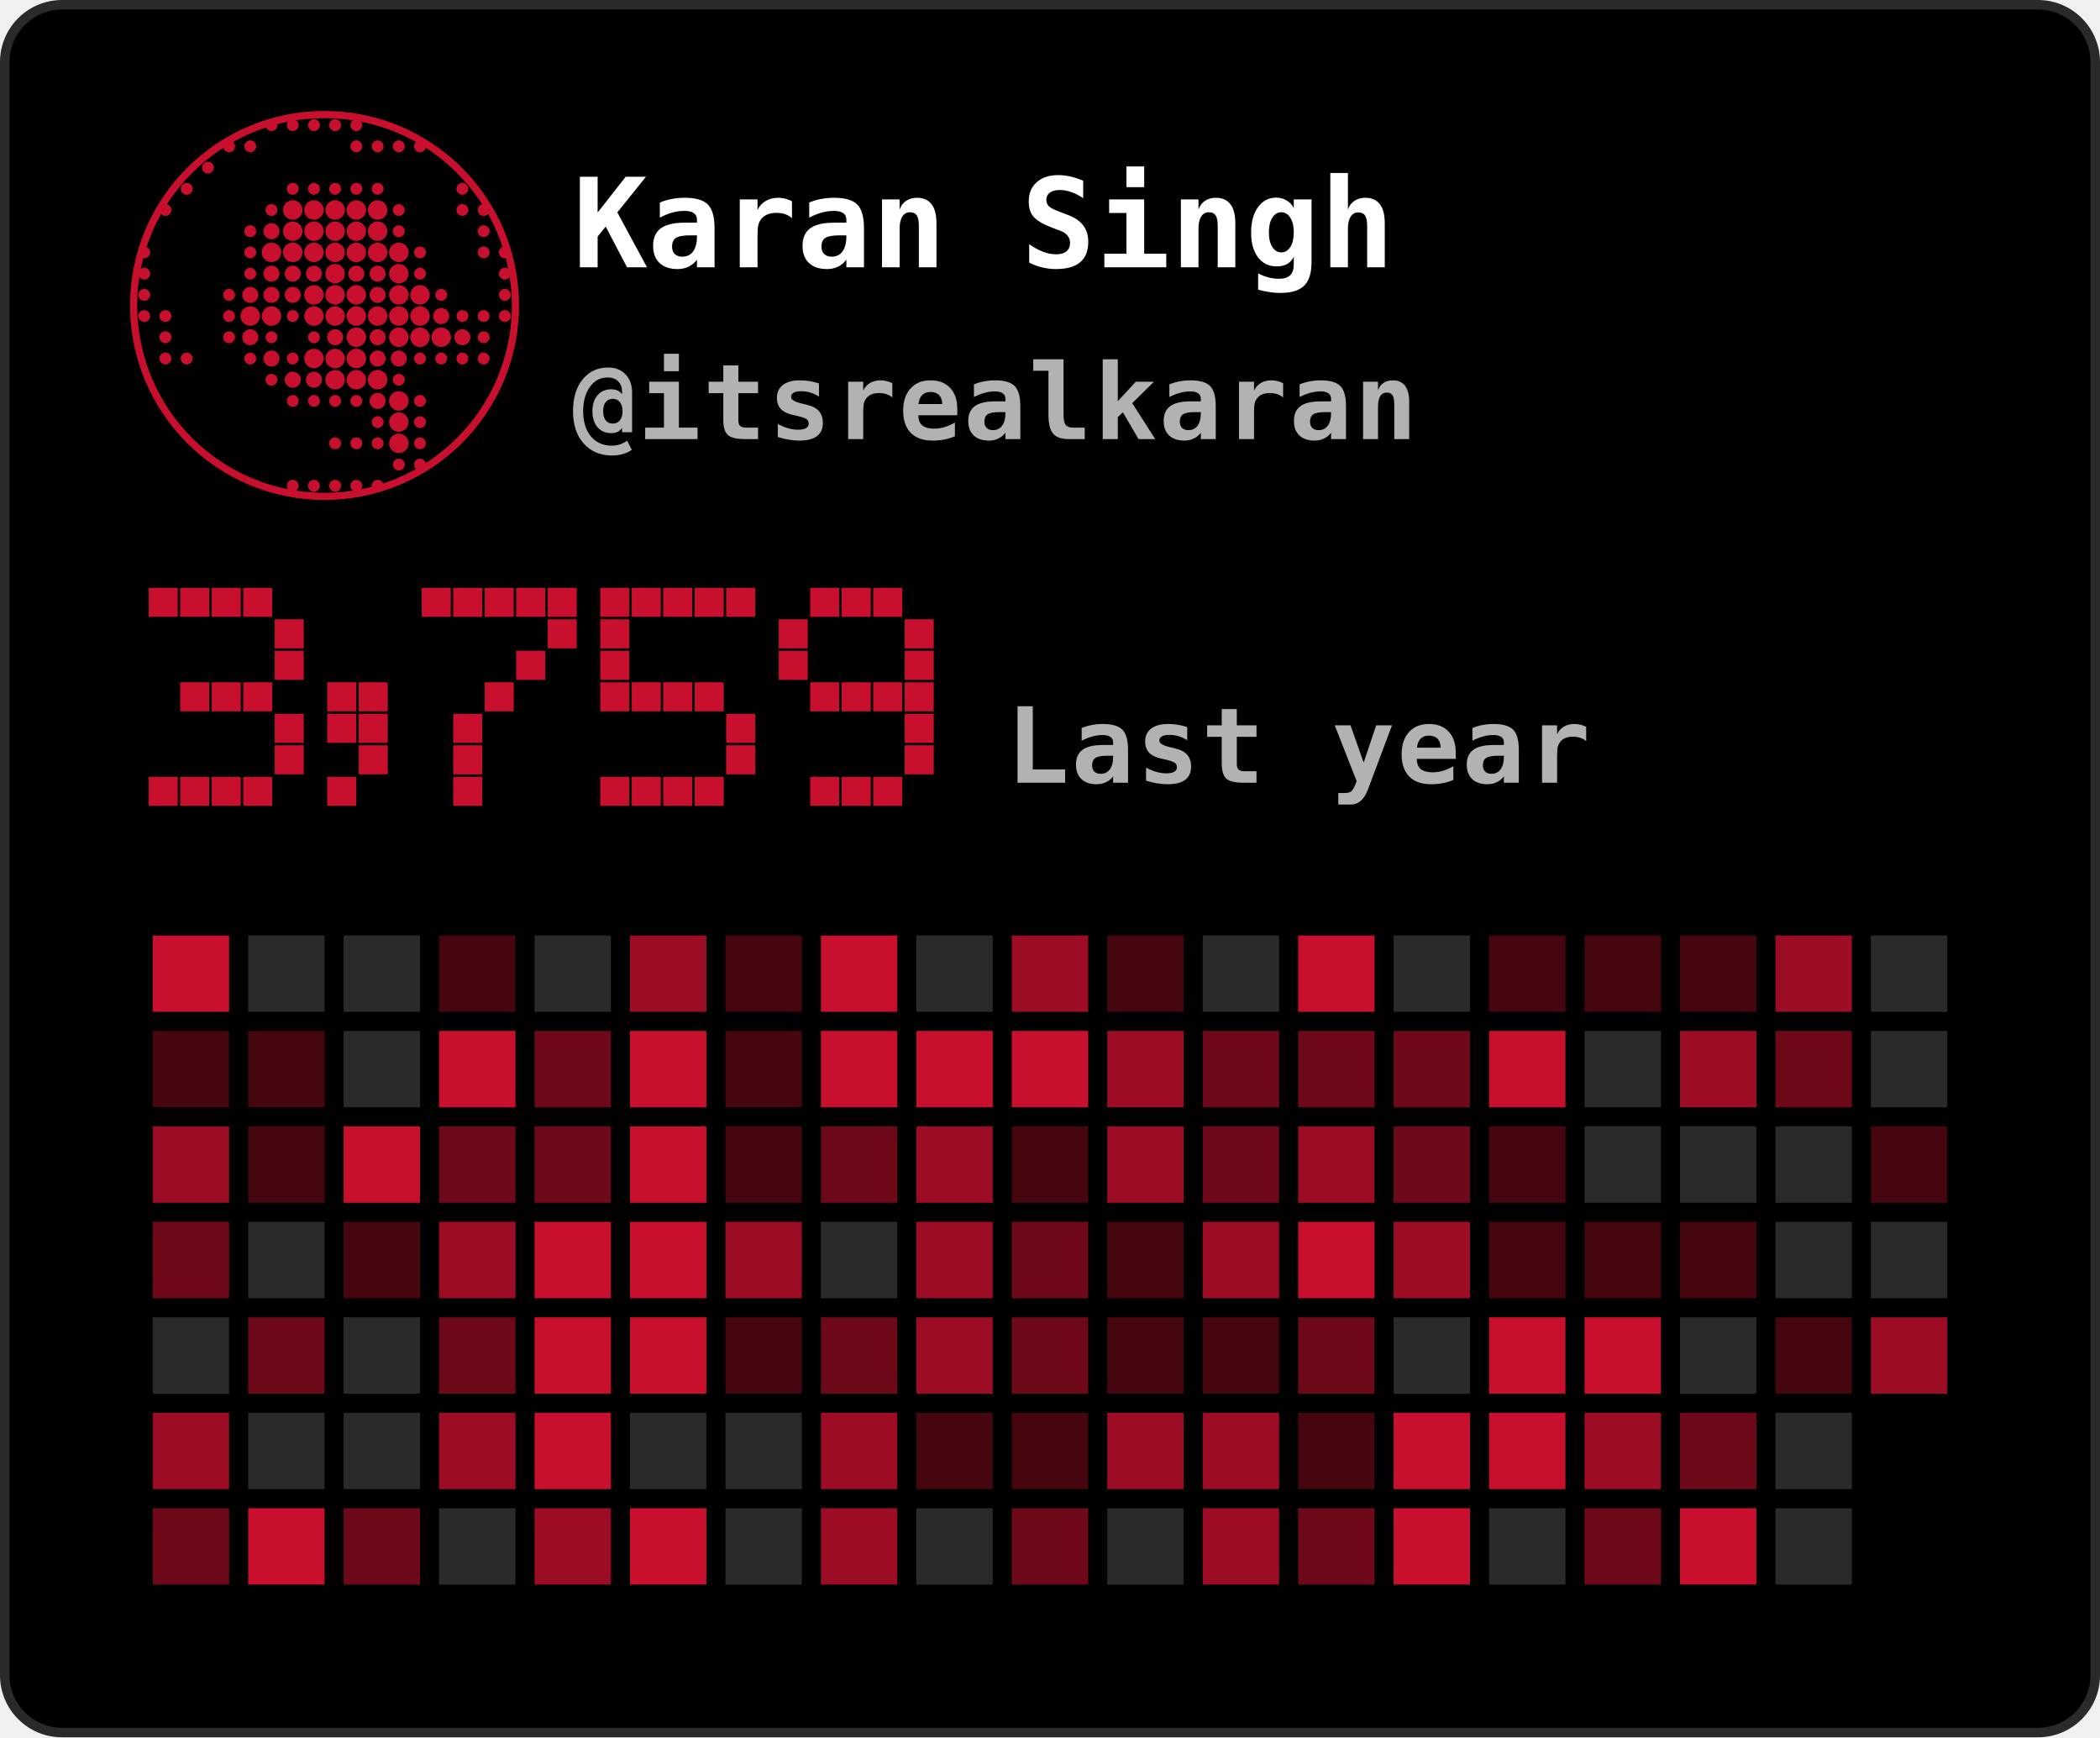
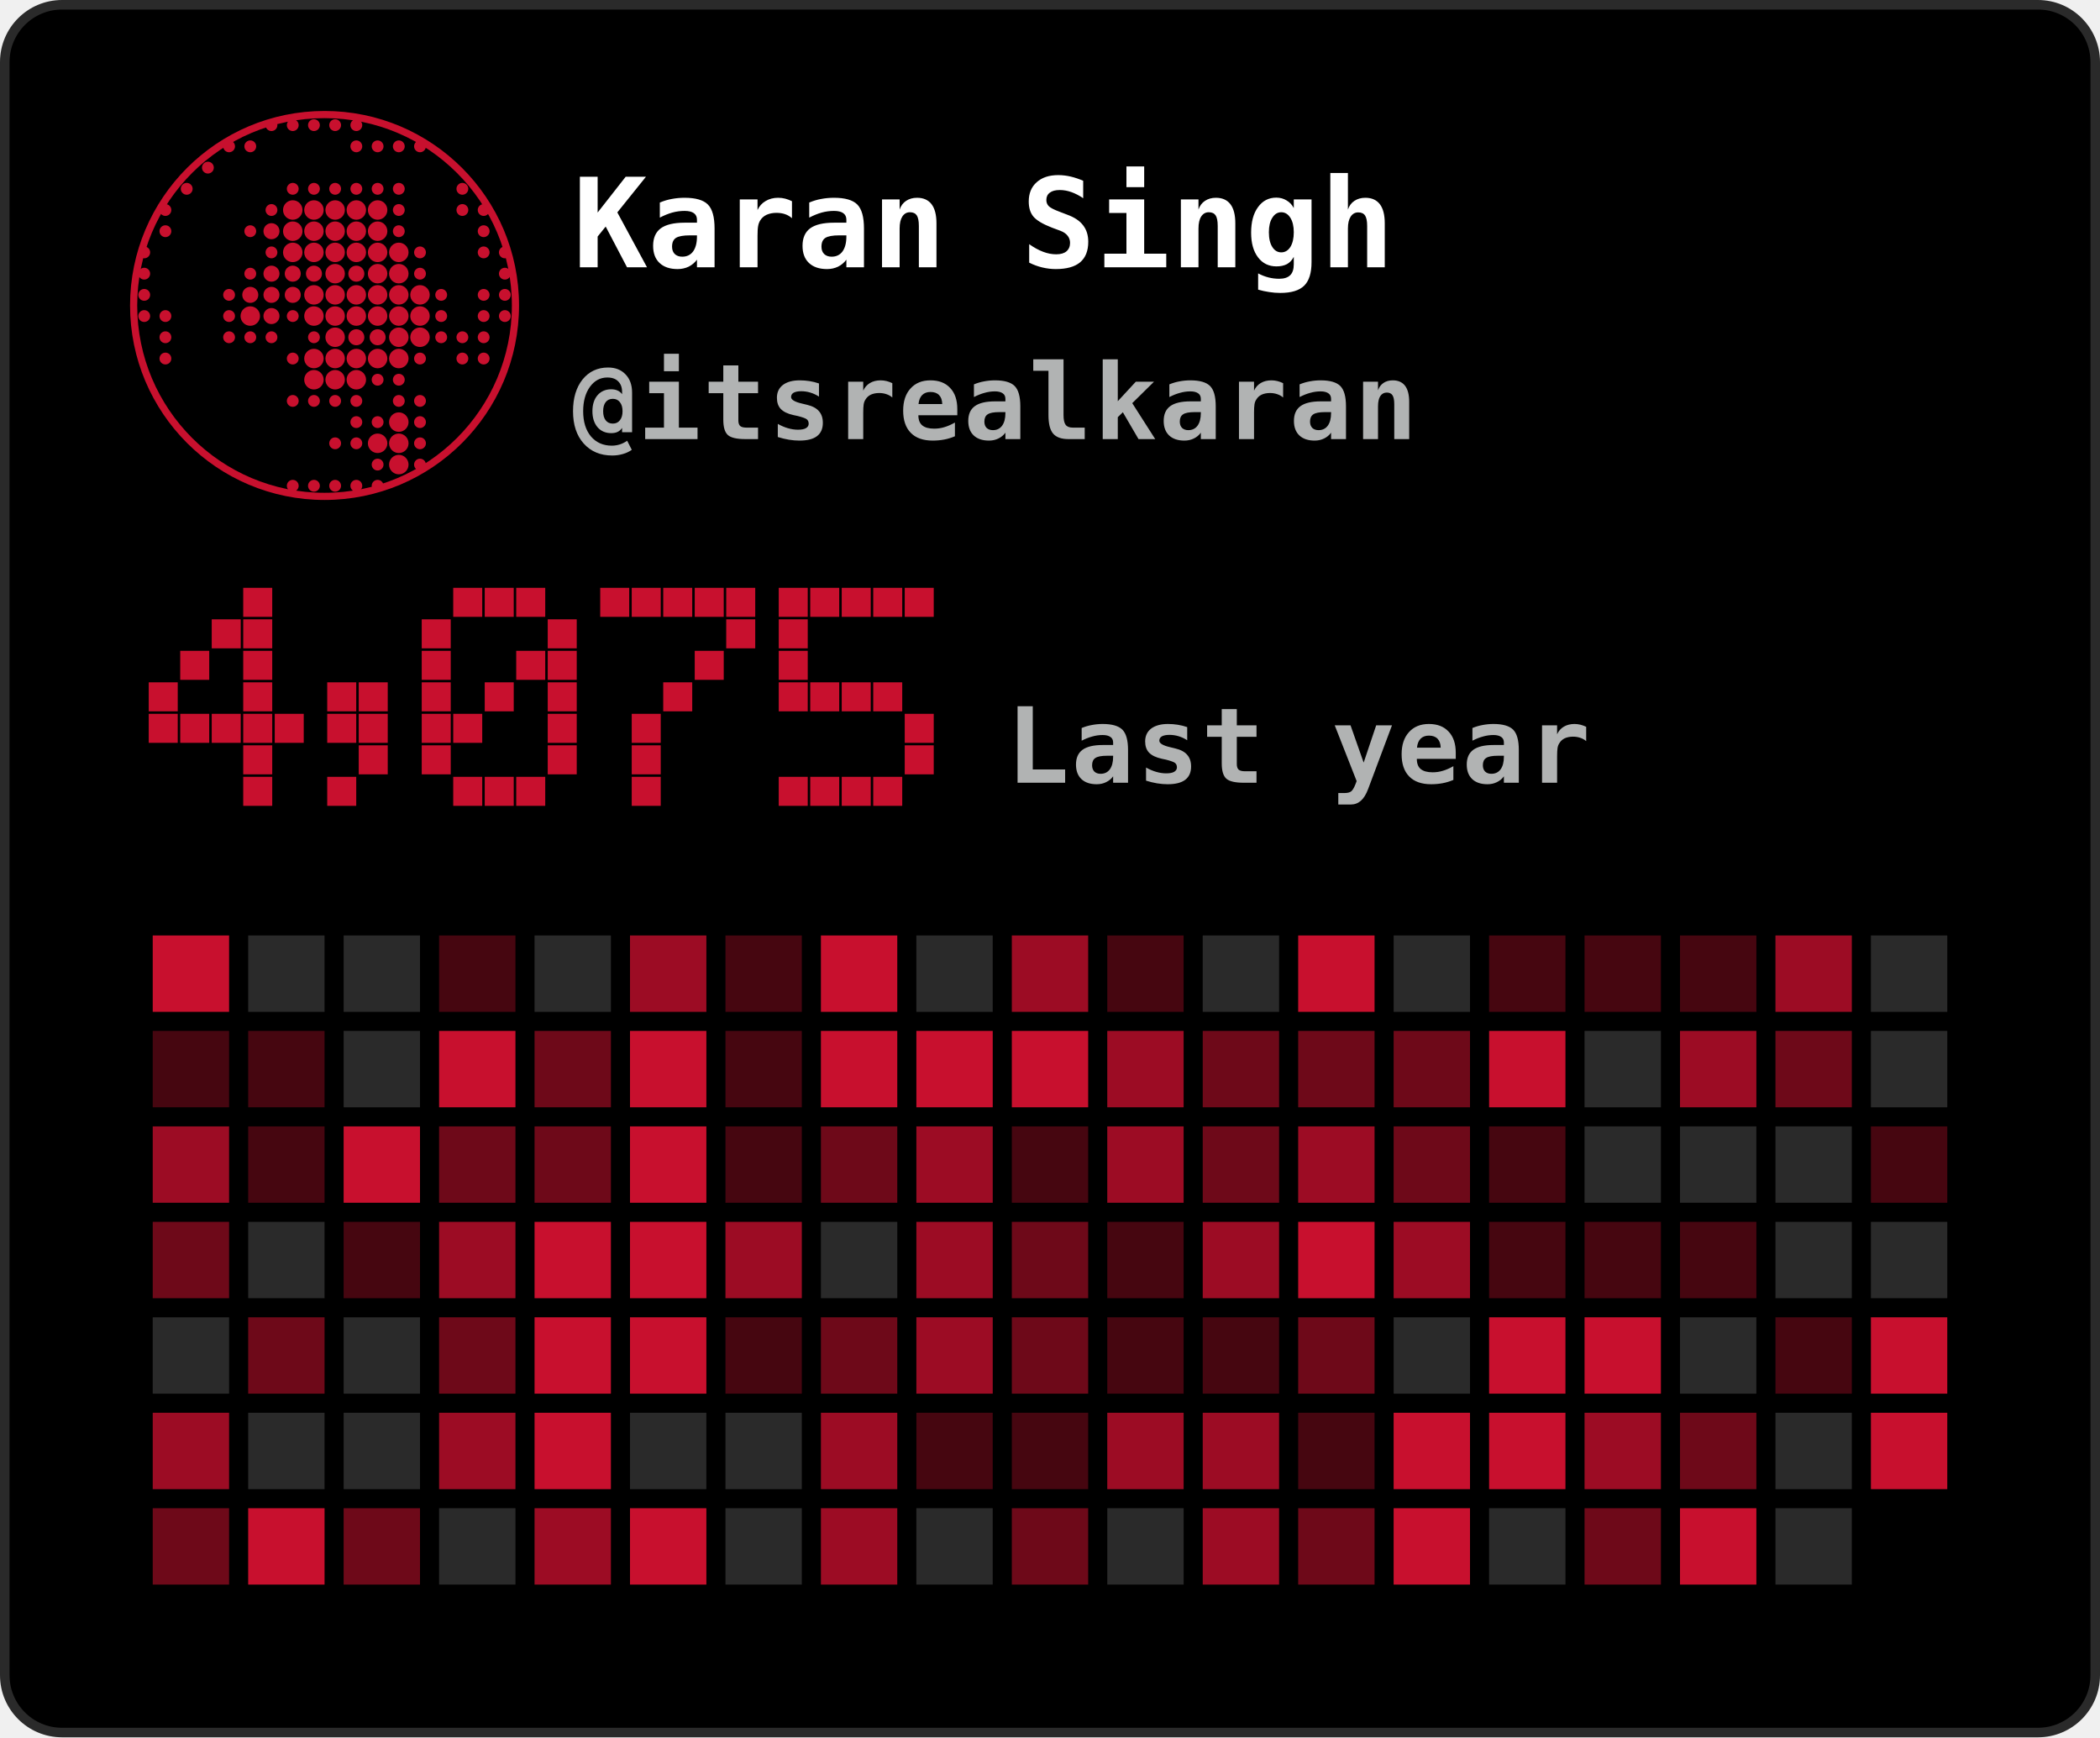
<svg xmlns="http://www.w3.org/2000/svg" width="220" height="182" viewBox="0 0 220 182" role="img">
  <rect x="0.5" y="0.5" width="219" height="181" rx="6" fill="#000000" stroke="#2A2A2A" stroke-width="1" />
  <rect x="14" y="14" width="0" height="0" fill="#C8102E" />
  <clipPath id="pfp">
    <circle cx="34.00" cy="32.00" r="20.00" />
  </clipPath>
  <g clip-path="url(#pfp)">
    <circle cx="21.78" cy="13.11" r="0.62" fill="#C8102E" />
    <circle cx="26.22" cy="13.11" r="0.62" fill="#C8102E" />
    <circle cx="28.44" cy="13.11" r="0.62" fill="#C8102E" />
    <circle cx="30.67" cy="13.11" r="0.62" fill="#C8102E" />
    <circle cx="32.89" cy="13.11" r="0.62" fill="#C8102E" />
    <circle cx="35.11" cy="13.11" r="0.62" fill="#C8102E" />
    <circle cx="37.33" cy="13.11" r="0.62" fill="#C8102E" />
    <circle cx="19.56" cy="15.33" r="0.62" fill="#C8102E" />
    <circle cx="21.78" cy="15.33" r="0.84" fill="#C8102E" />
    <circle cx="24.00" cy="15.33" r="0.62" fill="#C8102E" />
    <circle cx="26.22" cy="15.33" r="0.62" fill="#C8102E" />
    <circle cx="37.33" cy="15.33" r="0.62" fill="#C8102E" />
    <circle cx="39.56" cy="15.33" r="0.62" fill="#C8102E" />
    <circle cx="41.78" cy="15.33" r="0.62" fill="#C8102E" />
    <circle cx="44.00" cy="15.33" r="0.62" fill="#C8102E" />
    <circle cx="19.56" cy="17.56" r="0.62" fill="#C8102E" />
    <circle cx="21.78" cy="17.56" r="0.62" fill="#C8102E" />
    <circle cx="17.33" cy="19.78" r="0.62" fill="#C8102E" />
    <circle cx="19.56" cy="19.78" r="0.62" fill="#C8102E" />
    <circle cx="30.67" cy="19.78" r="0.62" fill="#C8102E" />
    <circle cx="32.89" cy="19.78" r="0.62" fill="#C8102E" />
    <circle cx="35.11" cy="19.78" r="0.62" fill="#C8102E" />
    <circle cx="37.33" cy="19.78" r="0.62" fill="#C8102E" />
    <circle cx="39.56" cy="19.78" r="0.62" fill="#C8102E" />
+     <circle cx="41.78" cy="19.78" r="0.62" fill="#C8102E" />
    <circle cx="48.44" cy="19.78" r="0.62" fill="#C8102E" />
    <circle cx="17.33" cy="22.00" r="0.62" fill="#C8102E" />
    <circle cx="28.44" cy="22.00" r="0.62" fill="#C8102E" />
    <circle cx="30.67" cy="22.00" r="1.02" fill="#C8102E" />
    <circle cx="32.89" cy="22.00" r="1.02" fill="#C8102E" />
    <circle cx="35.11" cy="22.00" r="1.02" fill="#C8102E" />
    <circle cx="37.33" cy="22.00" r="1.02" fill="#C8102E" />
    <circle cx="39.56" cy="22.00" r="1.02" fill="#C8102E" />
    <circle cx="41.78" cy="22.00" r="0.62" fill="#C8102E" />
    <circle cx="48.44" cy="22.00" r="0.62" fill="#C8102E" />
    <circle cx="50.67" cy="22.00" r="0.62" fill="#C8102E" />
    <circle cx="15.11" cy="24.22" r="0.62" fill="#C8102E" />
+     <circle cx="17.33" cy="24.22" r="0.62" fill="#C8102E" />
    <circle cx="26.22" cy="24.22" r="0.62" fill="#C8102E" />
    <circle cx="28.44" cy="24.22" r="0.84" fill="#C8102E" />
    <circle cx="30.67" cy="24.22" r="1.02" fill="#C8102E" />
    <circle cx="32.89" cy="24.22" r="1.02" fill="#C8102E" />
    <circle cx="35.11" cy="24.22" r="1.02" fill="#C8102E" />
    <circle cx="37.33" cy="24.22" r="1.02" fill="#C8102E" />
    <circle cx="39.56" cy="24.22" r="1.02" fill="#C8102E" />
    <circle cx="41.78" cy="24.22" r="0.62" fill="#C8102E" />
    <circle cx="50.67" cy="24.22" r="0.62" fill="#C8102E" />
    <circle cx="15.11" cy="26.44" r="0.62" fill="#C8102E" />
-     <circle cx="26.22" cy="26.44" r="0.62" fill="#C8102E" />
-     <circle cx="28.44" cy="26.44" r="1.02" fill="#C8102E" />
+     <circle cx="28.44" cy="26.44" r="0.62" fill="#C8102E" />
    <circle cx="30.67" cy="26.44" r="1.02" fill="#C8102E" />
    <circle cx="32.89" cy="26.44" r="1.02" fill="#C8102E" />
    <circle cx="35.11" cy="26.44" r="1.02" fill="#C8102E" />
    <circle cx="37.33" cy="26.44" r="1.02" fill="#C8102E" />
    <circle cx="39.56" cy="26.44" r="1.02" fill="#C8102E" />
    <circle cx="41.78" cy="26.44" r="1.02" fill="#C8102E" />
    <circle cx="44.00" cy="26.44" r="0.62" fill="#C8102E" />
    <circle cx="50.67" cy="26.44" r="0.62" fill="#C8102E" />
    <circle cx="52.89" cy="26.44" r="0.62" fill="#C8102E" />
    <circle cx="15.11" cy="28.67" r="0.62" fill="#C8102E" />
    <circle cx="26.22" cy="28.67" r="0.62" fill="#C8102E" />
    <circle cx="28.44" cy="28.67" r="0.84" fill="#C8102E" />
    <circle cx="30.67" cy="28.67" r="0.84" fill="#C8102E" />
    <circle cx="32.89" cy="28.67" r="0.84" fill="#C8102E" />
    <circle cx="35.11" cy="28.67" r="1.02" fill="#C8102E" />
    <circle cx="37.33" cy="28.67" r="0.84" fill="#C8102E" />
-     <circle cx="39.56" cy="28.67" r="0.84" fill="#C8102E" />
+     <circle cx="39.56" cy="28.67" r="1.02" fill="#C8102E" />
    <circle cx="41.78" cy="28.67" r="1.02" fill="#C8102E" />
    <circle cx="44.00" cy="28.67" r="0.62" fill="#C8102E" />
    <circle cx="52.89" cy="28.67" r="0.62" fill="#C8102E" />
    <circle cx="15.11" cy="30.89" r="0.62" fill="#C8102E" />
    <circle cx="24.00" cy="30.89" r="0.62" fill="#C8102E" />
    <circle cx="26.22" cy="30.89" r="0.84" fill="#C8102E" />
    <circle cx="28.44" cy="30.89" r="0.84" fill="#C8102E" />
    <circle cx="30.67" cy="30.89" r="0.84" fill="#C8102E" />
    <circle cx="32.89" cy="30.89" r="1.02" fill="#C8102E" />
    <circle cx="35.11" cy="30.89" r="1.02" fill="#C8102E" />
    <circle cx="37.33" cy="30.89" r="1.02" fill="#C8102E" />
-     <circle cx="39.56" cy="30.89" r="0.84" fill="#C8102E" />
+     <circle cx="39.56" cy="30.89" r="1.02" fill="#C8102E" />
    <circle cx="41.78" cy="30.89" r="1.02" fill="#C8102E" />
    <circle cx="44.00" cy="30.89" r="1.02" fill="#C8102E" />
    <circle cx="46.22" cy="30.89" r="0.62" fill="#C8102E" />
+     <circle cx="50.67" cy="30.89" r="0.62" fill="#C8102E" />
    <circle cx="52.89" cy="30.89" r="0.62" fill="#C8102E" />
    <circle cx="15.11" cy="33.11" r="0.62" fill="#C8102E" />
    <circle cx="17.33" cy="33.11" r="0.62" fill="#C8102E" />
    <circle cx="24.00" cy="33.11" r="0.62" fill="#C8102E" />
    <circle cx="26.22" cy="33.11" r="1.02" fill="#C8102E" />
-     <circle cx="28.44" cy="33.11" r="1.02" fill="#C8102E" />
+     <circle cx="28.44" cy="33.11" r="0.84" fill="#C8102E" />
    <circle cx="30.67" cy="33.11" r="0.62" fill="#C8102E" />
    <circle cx="32.89" cy="33.11" r="1.02" fill="#C8102E" />
    <circle cx="35.11" cy="33.11" r="1.02" fill="#C8102E" />
    <circle cx="37.33" cy="33.11" r="1.02" fill="#C8102E" />
    <circle cx="39.56" cy="33.11" r="1.02" fill="#C8102E" />
    <circle cx="41.78" cy="33.11" r="1.02" fill="#C8102E" />
    <circle cx="44.00" cy="33.11" r="1.02" fill="#C8102E" />
-     <circle cx="46.22" cy="33.11" r="0.84" fill="#C8102E" />
-     <circle cx="48.44" cy="33.11" r="0.62" fill="#C8102E" />
+     <circle cx="46.22" cy="33.11" r="0.62" fill="#C8102E" />
    <circle cx="50.67" cy="33.11" r="0.62" fill="#C8102E" />
    <circle cx="52.89" cy="33.11" r="0.62" fill="#C8102E" />
    <circle cx="17.33" cy="35.33" r="0.62" fill="#C8102E" />
    <circle cx="24.00" cy="35.33" r="0.62" fill="#C8102E" />
-     <circle cx="26.22" cy="35.33" r="0.84" fill="#C8102E" />
+     <circle cx="26.22" cy="35.33" r="0.62" fill="#C8102E" />
    <circle cx="28.44" cy="35.33" r="0.62" fill="#C8102E" />
    <circle cx="32.89" cy="35.33" r="0.62" fill="#C8102E" />
-     <circle cx="35.11" cy="35.33" r="0.84" fill="#C8102E" />
-     <circle cx="37.33" cy="35.33" r="1.02" fill="#C8102E" />
+     <circle cx="35.11" cy="35.33" r="1.02" fill="#C8102E" />
+     <circle cx="37.33" cy="35.33" r="0.84" fill="#C8102E" />
    <circle cx="39.56" cy="35.33" r="0.84" fill="#C8102E" />
    <circle cx="41.78" cy="35.33" r="1.02" fill="#C8102E" />
    <circle cx="44.00" cy="35.33" r="1.02" fill="#C8102E" />
-     <circle cx="46.22" cy="35.33" r="1.02" fill="#C8102E" />
-     <circle cx="48.44" cy="35.33" r="0.84" fill="#C8102E" />
+     <circle cx="46.22" cy="35.33" r="0.62" fill="#C8102E" />
+     <circle cx="48.44" cy="35.33" r="0.62" fill="#C8102E" />
    <circle cx="50.67" cy="35.33" r="0.62" fill="#C8102E" />
    <circle cx="17.33" cy="37.56" r="0.62" fill="#C8102E" />
-     <circle cx="19.56" cy="37.56" r="0.62" fill="#C8102E" />
-     <circle cx="26.22" cy="37.56" r="0.62" fill="#C8102E" />
-     <circle cx="28.44" cy="37.56" r="0.84" fill="#C8102E" />
    <circle cx="30.67" cy="37.56" r="0.62" fill="#C8102E" />
    <circle cx="32.89" cy="37.56" r="1.02" fill="#C8102E" />
    <circle cx="35.11" cy="37.56" r="1.02" fill="#C8102E" />
    <circle cx="37.33" cy="37.56" r="1.02" fill="#C8102E" />
-     <circle cx="39.56" cy="37.56" r="0.84" fill="#C8102E" />
-     <circle cx="41.78" cy="37.56" r="0.84" fill="#C8102E" />
+     <circle cx="39.56" cy="37.56" r="1.02" fill="#C8102E" />
+     <circle cx="41.78" cy="37.56" r="1.02" fill="#C8102E" />
    <circle cx="44.00" cy="37.56" r="0.62" fill="#C8102E" />
-     <circle cx="46.22" cy="37.56" r="0.62" fill="#C8102E" />
    <circle cx="48.44" cy="37.56" r="0.62" fill="#C8102E" />
    <circle cx="50.67" cy="37.56" r="0.62" fill="#C8102E" />
-     <circle cx="28.44" cy="39.78" r="0.62" fill="#C8102E" />
-     <circle cx="30.67" cy="39.78" r="0.84" fill="#C8102E" />
-     <circle cx="32.89" cy="39.78" r="0.84" fill="#C8102E" />
+     <circle cx="32.89" cy="39.78" r="1.02" fill="#C8102E" />
    <circle cx="35.11" cy="39.78" r="1.02" fill="#C8102E" />
    <circle cx="37.33" cy="39.78" r="1.02" fill="#C8102E" />
-     <circle cx="39.56" cy="39.78" r="1.02" fill="#C8102E" />
+     <circle cx="39.56" cy="39.78" r="0.62" fill="#C8102E" />
    <circle cx="41.78" cy="39.78" r="0.62" fill="#C8102E" />
    <circle cx="30.67" cy="42.00" r="0.62" fill="#C8102E" />
    <circle cx="32.89" cy="42.00" r="0.62" fill="#C8102E" />
    <circle cx="35.11" cy="42.00" r="0.62" fill="#C8102E" />
    <circle cx="37.33" cy="42.00" r="0.62" fill="#C8102E" />
-     <circle cx="39.56" cy="42.00" r="0.84" fill="#C8102E" />
-     <circle cx="41.78" cy="42.00" r="1.02" fill="#C8102E" />
+     <circle cx="41.78" cy="42.00" r="0.62" fill="#C8102E" />
    <circle cx="44.00" cy="42.00" r="0.62" fill="#C8102E" />
+     <circle cx="37.33" cy="44.22" r="0.62" fill="#C8102E" />
    <circle cx="39.56" cy="44.22" r="0.62" fill="#C8102E" />
    <circle cx="41.78" cy="44.22" r="1.02" fill="#C8102E" />
    <circle cx="44.00" cy="44.22" r="0.62" fill="#C8102E" />
    <circle cx="35.11" cy="46.44" r="0.62" fill="#C8102E" />
    <circle cx="37.33" cy="46.44" r="0.62" fill="#C8102E" />
-     <circle cx="39.56" cy="46.44" r="0.62" fill="#C8102E" />
+     <circle cx="39.56" cy="46.44" r="1.02" fill="#C8102E" />
    <circle cx="41.78" cy="46.44" r="1.02" fill="#C8102E" />
    <circle cx="44.00" cy="46.44" r="0.62" fill="#C8102E" />
-     <circle cx="41.78" cy="48.67" r="0.62" fill="#C8102E" />
+     <circle cx="39.56" cy="48.67" r="0.62" fill="#C8102E" />
+     <circle cx="41.78" cy="48.67" r="1.02" fill="#C8102E" />
    <circle cx="44.00" cy="48.67" r="0.62" fill="#C8102E" />
    <circle cx="30.67" cy="50.89" r="0.62" fill="#C8102E" />
    <circle cx="32.89" cy="50.89" r="0.62" fill="#C8102E" />
    <circle cx="35.11" cy="50.89" r="0.62" fill="#C8102E" />
    <circle cx="37.33" cy="50.89" r="0.62" fill="#C8102E" />
    <circle cx="39.56" cy="50.89" r="0.62" fill="#C8102E" />
    <circle cx="41.78" cy="50.89" r="0.62" fill="#C8102E" />
  </g>
  <circle cx="34.00" cy="32.00" r="20.00" fill="none" stroke="#C8102E" stroke-width="0.75" />
  <text x="60" y="28" fill="#FFFFFF" text-anchor="start" font-family="ui-monospace, Geist Mono, monospace" font-weight="700" font-size="13" letter-spacing="0" dominant-baseline="auto">Karan Singh</text>
  <text x="60" y="46" fill="#B1B3B3" text-anchor="start" font-family="ui-monospace, Geist Mono, monospace" font-weight="700" font-size="11" letter-spacing="0.2" dominant-baseline="auto">@itsrealkaran</text>
-   <rect x="15.58" y="61.58" width="3.04" height="3.04" fill="#C8102E" />
-   <rect x="18.88" y="61.58" width="3.04" height="3.04" fill="#C8102E" />
-   <rect x="22.18" y="61.58" width="3.04" height="3.04" fill="#C8102E" />
  <rect x="25.48" y="61.58" width="3.04" height="3.04" fill="#C8102E" />
-   <rect x="28.78" y="64.88" width="3.04" height="3.04" fill="#C8102E" />
-   <rect x="28.78" y="68.18" width="3.04" height="3.04" fill="#C8102E" />
-   <rect x="18.88" y="71.48" width="3.04" height="3.04" fill="#C8102E" />
-   <rect x="22.18" y="71.48" width="3.04" height="3.04" fill="#C8102E" />
+   <rect x="22.18" y="64.88" width="3.04" height="3.04" fill="#C8102E" />
+   <rect x="25.48" y="64.88" width="3.04" height="3.04" fill="#C8102E" />
+   <rect x="18.88" y="68.18" width="3.04" height="3.04" fill="#C8102E" />
+   <rect x="25.48" y="68.18" width="3.04" height="3.04" fill="#C8102E" />
+   <rect x="15.58" y="71.48" width="3.04" height="3.04" fill="#C8102E" />
  <rect x="25.48" y="71.48" width="3.04" height="3.04" fill="#C8102E" />
+   <rect x="15.58" y="74.78" width="3.04" height="3.04" fill="#C8102E" />
+   <rect x="18.88" y="74.78" width="3.04" height="3.04" fill="#C8102E" />
+   <rect x="22.18" y="74.78" width="3.04" height="3.04" fill="#C8102E" />
+   <rect x="25.48" y="74.78" width="3.04" height="3.04" fill="#C8102E" />
  <rect x="28.78" y="74.78" width="3.04" height="3.04" fill="#C8102E" />
-   <rect x="28.78" y="78.08" width="3.04" height="3.04" fill="#C8102E" />
-   <rect x="15.58" y="81.38" width="3.04" height="3.04" fill="#C8102E" />
-   <rect x="18.88" y="81.38" width="3.04" height="3.04" fill="#C8102E" />
-   <rect x="22.18" y="81.38" width="3.04" height="3.04" fill="#C8102E" />
+   <rect x="25.48" y="78.08" width="3.04" height="3.04" fill="#C8102E" />
  <rect x="25.48" y="81.38" width="3.04" height="3.04" fill="#C8102E" />
  <rect x="34.28" y="71.48" width="3.04" height="3.04" fill="#C8102E" />
  <rect x="37.58" y="71.48" width="3.04" height="3.04" fill="#C8102E" />
  <rect x="34.28" y="74.78" width="3.04" height="3.04" fill="#C8102E" />
  <rect x="37.58" y="74.78" width="3.04" height="3.04" fill="#C8102E" />
  <rect x="37.58" y="78.08" width="3.04" height="3.04" fill="#C8102E" />
  <rect x="34.28" y="81.38" width="3.04" height="3.04" fill="#C8102E" />
-   <rect x="44.18" y="61.58" width="3.04" height="3.04" fill="#C8102E" />
  <rect x="47.48" y="61.58" width="3.04" height="3.04" fill="#C8102E" />
  <rect x="50.78" y="61.58" width="3.04" height="3.04" fill="#C8102E" />
  <rect x="54.08" y="61.58" width="3.04" height="3.04" fill="#C8102E" />
-   <rect x="57.38" y="61.58" width="3.04" height="3.04" fill="#C8102E" />
+   <rect x="44.18" y="64.88" width="3.04" height="3.04" fill="#C8102E" />
  <rect x="57.38" y="64.88" width="3.04" height="3.04" fill="#C8102E" />
+   <rect x="44.18" y="68.18" width="3.04" height="3.04" fill="#C8102E" />
  <rect x="54.08" y="68.18" width="3.04" height="3.04" fill="#C8102E" />
+   <rect x="57.38" y="68.18" width="3.04" height="3.04" fill="#C8102E" />
+   <rect x="44.18" y="71.48" width="3.04" height="3.04" fill="#C8102E" />
  <rect x="50.78" y="71.48" width="3.04" height="3.04" fill="#C8102E" />
+   <rect x="57.38" y="71.48" width="3.04" height="3.04" fill="#C8102E" />
+   <rect x="44.18" y="74.78" width="3.04" height="3.04" fill="#C8102E" />
  <rect x="47.48" y="74.78" width="3.04" height="3.04" fill="#C8102E" />
-   <rect x="47.48" y="78.08" width="3.04" height="3.04" fill="#C8102E" />
+   <rect x="57.38" y="74.78" width="3.04" height="3.04" fill="#C8102E" />
+   <rect x="44.18" y="78.08" width="3.04" height="3.04" fill="#C8102E" />
+   <rect x="57.38" y="78.08" width="3.04" height="3.04" fill="#C8102E" />
  <rect x="47.48" y="81.38" width="3.04" height="3.04" fill="#C8102E" />
+   <rect x="50.78" y="81.38" width="3.04" height="3.04" fill="#C8102E" />
+   <rect x="54.08" y="81.38" width="3.04" height="3.04" fill="#C8102E" />
  <rect x="62.88" y="61.58" width="3.04" height="3.04" fill="#C8102E" />
  <rect x="66.18" y="61.58" width="3.04" height="3.04" fill="#C8102E" />
  <rect x="69.48" y="61.58" width="3.04" height="3.04" fill="#C8102E" />
  <rect x="72.78" y="61.58" width="3.04" height="3.04" fill="#C8102E" />
  <rect x="76.08" y="61.58" width="3.04" height="3.04" fill="#C8102E" />
-   <rect x="62.88" y="64.88" width="3.04" height="3.04" fill="#C8102E" />
-   <rect x="62.88" y="68.18" width="3.04" height="3.04" fill="#C8102E" />
-   <rect x="62.88" y="71.48" width="3.04" height="3.04" fill="#C8102E" />
-   <rect x="66.18" y="71.48" width="3.04" height="3.04" fill="#C8102E" />
+   <rect x="76.08" y="64.88" width="3.04" height="3.04" fill="#C8102E" />
+   <rect x="72.78" y="68.18" width="3.04" height="3.04" fill="#C8102E" />
  <rect x="69.48" y="71.48" width="3.04" height="3.04" fill="#C8102E" />
-   <rect x="72.78" y="71.48" width="3.04" height="3.04" fill="#C8102E" />
-   <rect x="76.08" y="74.78" width="3.04" height="3.04" fill="#C8102E" />
-   <rect x="76.08" y="78.08" width="3.04" height="3.04" fill="#C8102E" />
-   <rect x="62.88" y="81.38" width="3.04" height="3.04" fill="#C8102E" />
+   <rect x="66.18" y="74.78" width="3.04" height="3.04" fill="#C8102E" />
+   <rect x="66.18" y="78.08" width="3.04" height="3.04" fill="#C8102E" />
  <rect x="66.18" y="81.38" width="3.04" height="3.04" fill="#C8102E" />
-   <rect x="69.48" y="81.38" width="3.04" height="3.04" fill="#C8102E" />
-   <rect x="72.78" y="81.38" width="3.04" height="3.04" fill="#C8102E" />
+   <rect x="81.58" y="61.58" width="3.04" height="3.04" fill="#C8102E" />
  <rect x="84.88" y="61.58" width="3.04" height="3.04" fill="#C8102E" />
  <rect x="88.18" y="61.58" width="3.04" height="3.04" fill="#C8102E" />
  <rect x="91.48" y="61.58" width="3.04" height="3.04" fill="#C8102E" />
+   <rect x="94.78" y="61.58" width="3.04" height="3.04" fill="#C8102E" />
  <rect x="81.58" y="64.88" width="3.04" height="3.04" fill="#C8102E" />
-   <rect x="94.78" y="64.88" width="3.04" height="3.04" fill="#C8102E" />
  <rect x="81.58" y="68.18" width="3.04" height="3.04" fill="#C8102E" />
-   <rect x="94.78" y="68.18" width="3.04" height="3.04" fill="#C8102E" />
+   <rect x="81.58" y="71.48" width="3.04" height="3.04" fill="#C8102E" />
  <rect x="84.88" y="71.48" width="3.04" height="3.04" fill="#C8102E" />
  <rect x="88.18" y="71.48" width="3.04" height="3.04" fill="#C8102E" />
  <rect x="91.48" y="71.48" width="3.04" height="3.04" fill="#C8102E" />
-   <rect x="94.78" y="71.48" width="3.04" height="3.04" fill="#C8102E" />
  <rect x="94.78" y="74.78" width="3.04" height="3.04" fill="#C8102E" />
  <rect x="94.78" y="78.08" width="3.04" height="3.04" fill="#C8102E" />
+   <rect x="81.58" y="81.38" width="3.04" height="3.04" fill="#C8102E" />
  <rect x="84.88" y="81.38" width="3.04" height="3.04" fill="#C8102E" />
  <rect x="88.18" y="81.38" width="3.04" height="3.04" fill="#C8102E" />
  <rect x="91.48" y="81.38" width="3.04" height="3.04" fill="#C8102E" />
  <text x="105.4" y="82.0" fill="#B1B3B3" text-anchor="start" font-family="ui-monospace, Geist Mono, monospace" font-weight="700" font-size="11" letter-spacing="0.2" dominant-baseline="auto">Last year</text>
  <rect x="16" y="98" width="8" height="8" fill="#C8102E" />
  <rect x="16" y="108" width="8" height="8" fill="#C8102E" opacity="0.35" />
  <rect x="16" y="118" width="8" height="8" fill="#C8102E" opacity="0.78" />
  <rect x="16" y="128" width="8" height="8" fill="#C8102E" opacity="0.55" />
  <rect x="16" y="138" width="8" height="8" fill="#2A2A2A" />
  <rect x="16" y="148" width="8" height="8" fill="#C8102E" opacity="0.78" />
  <rect x="16" y="158" width="8" height="8" fill="#C8102E" opacity="0.55" />
  <rect x="26" y="98" width="8" height="8" fill="#2A2A2A" />
  <rect x="26" y="108" width="8" height="8" fill="#C8102E" opacity="0.35" />
  <rect x="26" y="118" width="8" height="8" fill="#C8102E" opacity="0.35" />
  <rect x="26" y="128" width="8" height="8" fill="#2A2A2A" />
  <rect x="26" y="138" width="8" height="8" fill="#C8102E" opacity="0.55" />
  <rect x="26" y="148" width="8" height="8" fill="#2A2A2A" />
  <rect x="26" y="158" width="8" height="8" fill="#C8102E" />
  <rect x="36" y="98" width="8" height="8" fill="#2A2A2A" />
  <rect x="36" y="108" width="8" height="8" fill="#2A2A2A" />
  <rect x="36" y="118" width="8" height="8" fill="#C8102E" />
  <rect x="36" y="128" width="8" height="8" fill="#C8102E" opacity="0.35" />
  <rect x="36" y="138" width="8" height="8" fill="#2A2A2A" />
  <rect x="36" y="148" width="8" height="8" fill="#2A2A2A" />
  <rect x="36" y="158" width="8" height="8" fill="#C8102E" opacity="0.55" />
  <rect x="46" y="98" width="8" height="8" fill="#C8102E" opacity="0.35" />
  <rect x="46" y="108" width="8" height="8" fill="#C8102E" />
  <rect x="46" y="118" width="8" height="8" fill="#C8102E" opacity="0.55" />
  <rect x="46" y="128" width="8" height="8" fill="#C8102E" opacity="0.78" />
  <rect x="46" y="138" width="8" height="8" fill="#C8102E" opacity="0.55" />
  <rect x="46" y="148" width="8" height="8" fill="#C8102E" opacity="0.78" />
  <rect x="46" y="158" width="8" height="8" fill="#2A2A2A" />
  <rect x="56" y="98" width="8" height="8" fill="#2A2A2A" />
  <rect x="56" y="108" width="8" height="8" fill="#C8102E" opacity="0.55" />
  <rect x="56" y="118" width="8" height="8" fill="#C8102E" opacity="0.55" />
  <rect x="56" y="128" width="8" height="8" fill="#C8102E" />
  <rect x="56" y="138" width="8" height="8" fill="#C8102E" />
  <rect x="56" y="148" width="8" height="8" fill="#C8102E" />
  <rect x="56" y="158" width="8" height="8" fill="#C8102E" opacity="0.78" />
  <rect x="66" y="98" width="8" height="8" fill="#C8102E" opacity="0.78" />
  <rect x="66" y="108" width="8" height="8" fill="#C8102E" />
  <rect x="66" y="118" width="8" height="8" fill="#C8102E" />
  <rect x="66" y="128" width="8" height="8" fill="#C8102E" />
  <rect x="66" y="138" width="8" height="8" fill="#C8102E" />
  <rect x="66" y="148" width="8" height="8" fill="#2A2A2A" />
  <rect x="66" y="158" width="8" height="8" fill="#C8102E" />
  <rect x="76" y="98" width="8" height="8" fill="#C8102E" opacity="0.35" />
  <rect x="76" y="108" width="8" height="8" fill="#C8102E" opacity="0.35" />
  <rect x="76" y="118" width="8" height="8" fill="#C8102E" opacity="0.35" />
  <rect x="76" y="128" width="8" height="8" fill="#C8102E" opacity="0.78" />
  <rect x="76" y="138" width="8" height="8" fill="#C8102E" opacity="0.35" />
  <rect x="76" y="148" width="8" height="8" fill="#2A2A2A" />
  <rect x="76" y="158" width="8" height="8" fill="#2A2A2A" />
  <rect x="86" y="98" width="8" height="8" fill="#C8102E" />
  <rect x="86" y="108" width="8" height="8" fill="#C8102E" />
  <rect x="86" y="118" width="8" height="8" fill="#C8102E" opacity="0.55" />
  <rect x="86" y="128" width="8" height="8" fill="#2A2A2A" />
  <rect x="86" y="138" width="8" height="8" fill="#C8102E" opacity="0.55" />
  <rect x="86" y="148" width="8" height="8" fill="#C8102E" opacity="0.78" />
  <rect x="86" y="158" width="8" height="8" fill="#C8102E" opacity="0.78" />
  <rect x="96" y="98" width="8" height="8" fill="#2A2A2A" />
  <rect x="96" y="108" width="8" height="8" fill="#C8102E" />
  <rect x="96" y="118" width="8" height="8" fill="#C8102E" opacity="0.78" />
  <rect x="96" y="128" width="8" height="8" fill="#C8102E" opacity="0.78" />
  <rect x="96" y="138" width="8" height="8" fill="#C8102E" opacity="0.78" />
  <rect x="96" y="148" width="8" height="8" fill="#C8102E" opacity="0.35" />
  <rect x="96" y="158" width="8" height="8" fill="#2A2A2A" />
  <rect x="106" y="98" width="8" height="8" fill="#C8102E" opacity="0.78" />
  <rect x="106" y="108" width="8" height="8" fill="#C8102E" />
  <rect x="106" y="118" width="8" height="8" fill="#C8102E" opacity="0.35" />
  <rect x="106" y="128" width="8" height="8" fill="#C8102E" opacity="0.55" />
  <rect x="106" y="138" width="8" height="8" fill="#C8102E" opacity="0.55" />
  <rect x="106" y="148" width="8" height="8" fill="#C8102E" opacity="0.35" />
  <rect x="106" y="158" width="8" height="8" fill="#C8102E" opacity="0.55" />
  <rect x="116" y="98" width="8" height="8" fill="#C8102E" opacity="0.35" />
  <rect x="116" y="108" width="8" height="8" fill="#C8102E" opacity="0.78" />
  <rect x="116" y="118" width="8" height="8" fill="#C8102E" opacity="0.78" />
  <rect x="116" y="128" width="8" height="8" fill="#C8102E" opacity="0.35" />
  <rect x="116" y="138" width="8" height="8" fill="#C8102E" opacity="0.35" />
  <rect x="116" y="148" width="8" height="8" fill="#C8102E" opacity="0.78" />
  <rect x="116" y="158" width="8" height="8" fill="#2A2A2A" />
  <rect x="126" y="98" width="8" height="8" fill="#2A2A2A" />
  <rect x="126" y="108" width="8" height="8" fill="#C8102E" opacity="0.55" />
  <rect x="126" y="118" width="8" height="8" fill="#C8102E" opacity="0.55" />
  <rect x="126" y="128" width="8" height="8" fill="#C8102E" opacity="0.78" />
  <rect x="126" y="138" width="8" height="8" fill="#C8102E" opacity="0.35" />
  <rect x="126" y="148" width="8" height="8" fill="#C8102E" opacity="0.78" />
  <rect x="126" y="158" width="8" height="8" fill="#C8102E" opacity="0.78" />
  <rect x="136" y="98" width="8" height="8" fill="#C8102E" />
  <rect x="136" y="108" width="8" height="8" fill="#C8102E" opacity="0.55" />
  <rect x="136" y="118" width="8" height="8" fill="#C8102E" opacity="0.78" />
  <rect x="136" y="128" width="8" height="8" fill="#C8102E" />
  <rect x="136" y="138" width="8" height="8" fill="#C8102E" opacity="0.55" />
  <rect x="136" y="148" width="8" height="8" fill="#C8102E" opacity="0.35" />
  <rect x="136" y="158" width="8" height="8" fill="#C8102E" opacity="0.55" />
  <rect x="146" y="98" width="8" height="8" fill="#2A2A2A" />
  <rect x="146" y="108" width="8" height="8" fill="#C8102E" opacity="0.55" />
  <rect x="146" y="118" width="8" height="8" fill="#C8102E" opacity="0.55" />
  <rect x="146" y="128" width="8" height="8" fill="#C8102E" opacity="0.78" />
  <rect x="146" y="138" width="8" height="8" fill="#2A2A2A" />
  <rect x="146" y="148" width="8" height="8" fill="#C8102E" />
  <rect x="146" y="158" width="8" height="8" fill="#C8102E" />
  <rect x="156" y="98" width="8" height="8" fill="#C8102E" opacity="0.35" />
  <rect x="156" y="108" width="8" height="8" fill="#C8102E" />
  <rect x="156" y="118" width="8" height="8" fill="#C8102E" opacity="0.35" />
  <rect x="156" y="128" width="8" height="8" fill="#C8102E" opacity="0.35" />
  <rect x="156" y="138" width="8" height="8" fill="#C8102E" />
  <rect x="156" y="148" width="8" height="8" fill="#C8102E" />
  <rect x="156" y="158" width="8" height="8" fill="#2A2A2A" />
  <rect x="166" y="98" width="8" height="8" fill="#C8102E" opacity="0.35" />
  <rect x="166" y="108" width="8" height="8" fill="#2A2A2A" />
  <rect x="166" y="118" width="8" height="8" fill="#2A2A2A" />
  <rect x="166" y="128" width="8" height="8" fill="#C8102E" opacity="0.35" />
  <rect x="166" y="138" width="8" height="8" fill="#C8102E" />
  <rect x="166" y="148" width="8" height="8" fill="#C8102E" opacity="0.78" />
  <rect x="166" y="158" width="8" height="8" fill="#C8102E" opacity="0.55" />
  <rect x="176" y="98" width="8" height="8" fill="#C8102E" opacity="0.35" />
  <rect x="176" y="108" width="8" height="8" fill="#C8102E" opacity="0.78" />
  <rect x="176" y="118" width="8" height="8" fill="#2A2A2A" />
  <rect x="176" y="128" width="8" height="8" fill="#C8102E" opacity="0.35" />
  <rect x="176" y="138" width="8" height="8" fill="#2A2A2A" />
  <rect x="176" y="148" width="8" height="8" fill="#C8102E" opacity="0.55" />
  <rect x="176" y="158" width="8" height="8" fill="#C8102E" />
  <rect x="186" y="98" width="8" height="8" fill="#C8102E" opacity="0.78" />
  <rect x="186" y="108" width="8" height="8" fill="#C8102E" opacity="0.55" />
  <rect x="186" y="118" width="8" height="8" fill="#2A2A2A" />
  <rect x="186" y="128" width="8" height="8" fill="#2A2A2A" />
  <rect x="186" y="138" width="8" height="8" fill="#C8102E" opacity="0.35" />
  <rect x="186" y="148" width="8" height="8" fill="#2A2A2A" />
  <rect x="186" y="158" width="8" height="8" fill="#2A2A2A" />
  <rect x="196" y="98" width="8" height="8" fill="#2A2A2A" />
  <rect x="196" y="108" width="8" height="8" fill="#2A2A2A" />
  <rect x="196" y="118" width="8" height="8" fill="#C8102E" opacity="0.35" />
  <rect x="196" y="128" width="8" height="8" fill="#2A2A2A" />
-   <rect x="196" y="138" width="8" height="8" fill="#C8102E" opacity="0.78" />
+   <rect x="196" y="138" width="8" height="8" fill="#C8102E" />
+   <rect x="196" y="148" width="8" height="8" fill="#C8102E" />
</svg>
